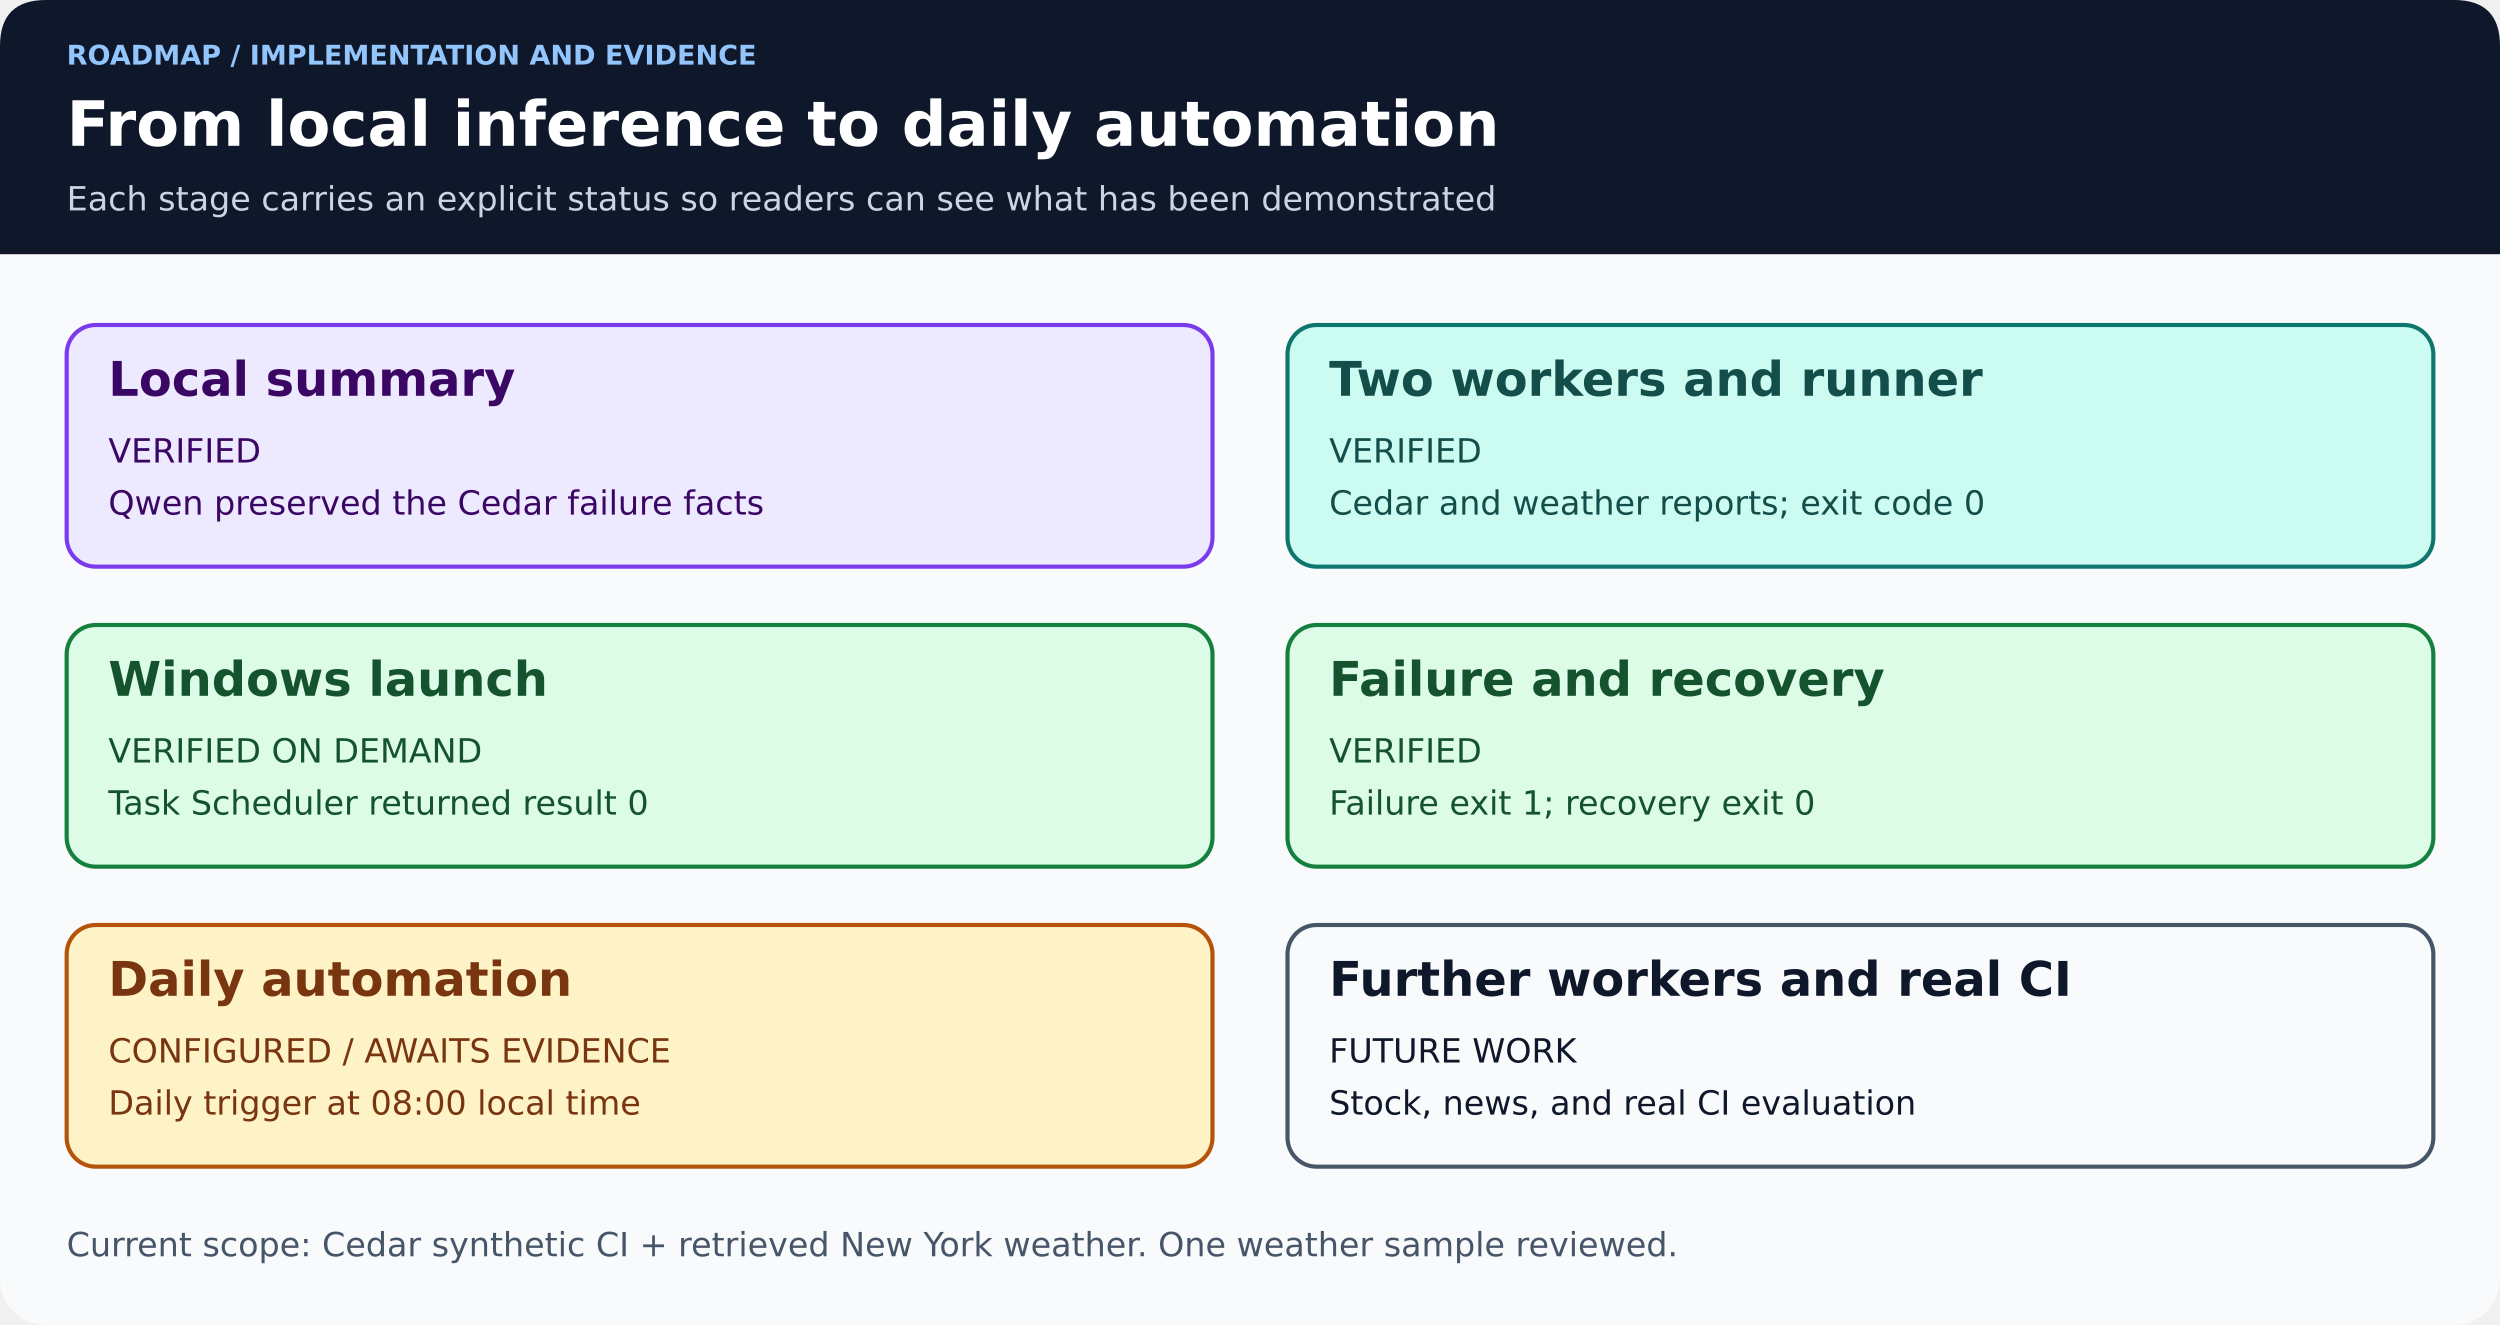
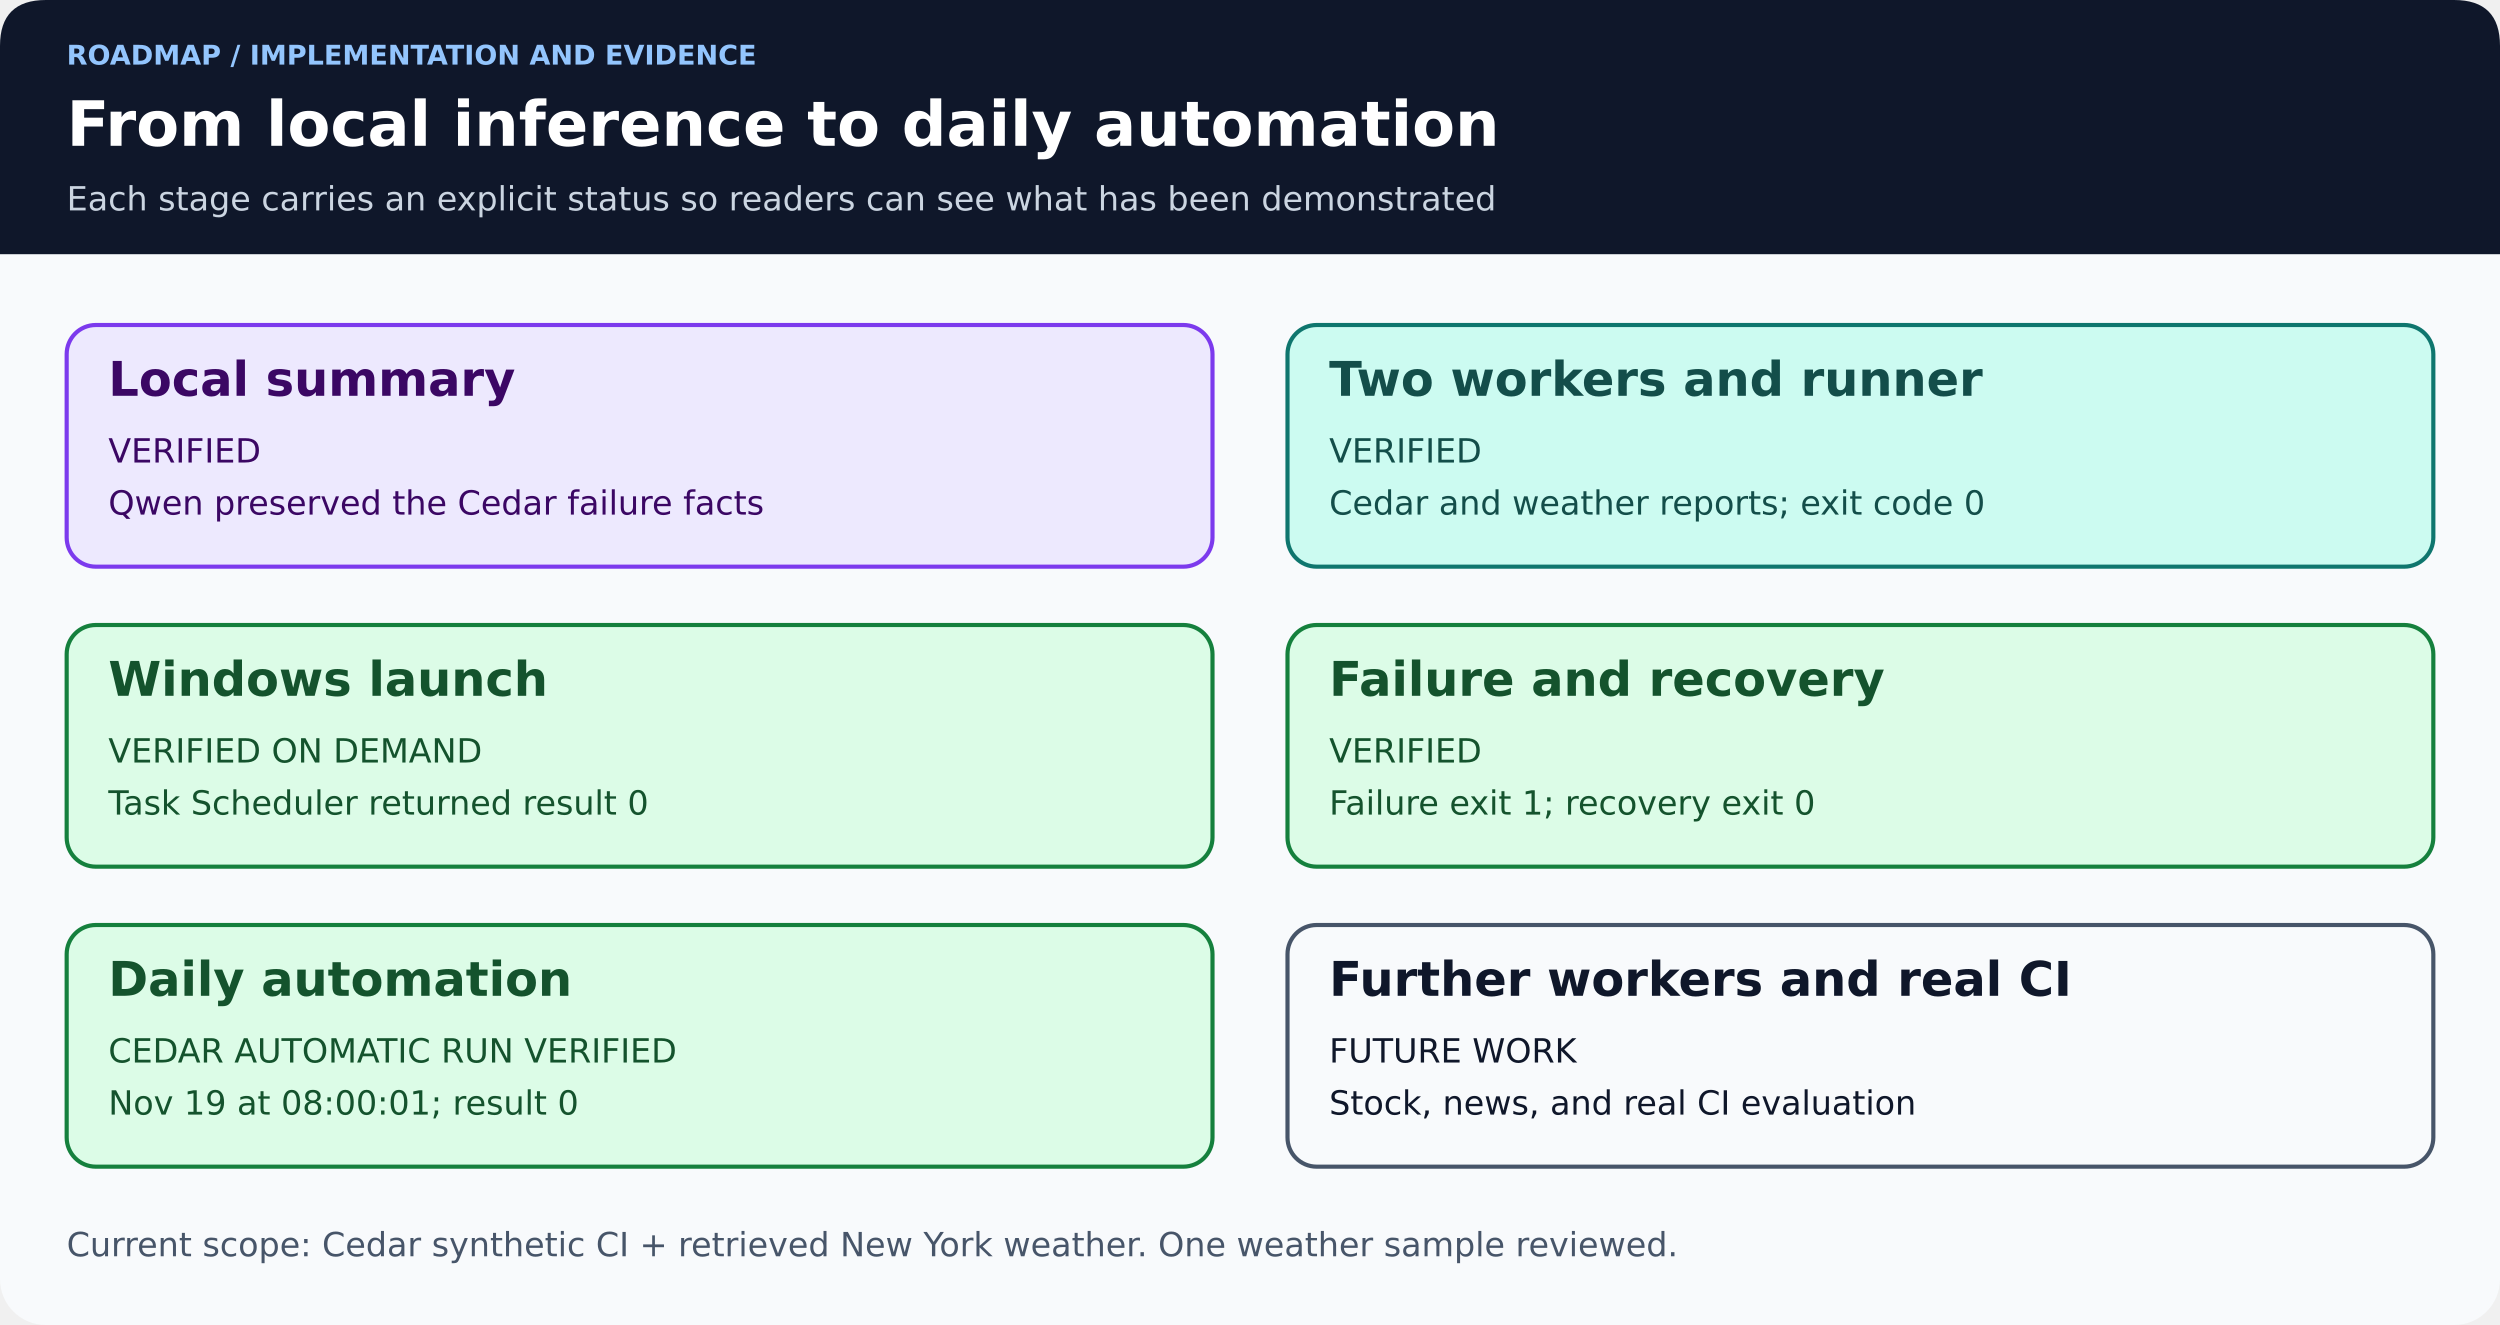
<svg xmlns="http://www.w3.org/2000/svg" width="1200" height="636" viewBox="0 0 1200 636" role="img" aria-labelledby="title desc">
  <defs>
    <marker id="arrow" markerWidth="10" markerHeight="10" refX="8" refY="3" orient="auto">
      <path d="M0,0 L0,6 L9,3 z" fill="#475569" />
    </marker>
  </defs>
  <rect width="1200" height="636" rx="22" fill="#F8FAFC" />
  <g font-family="DejaVu Sans, Arial, sans-serif">
    <path d="M22 0H1178Q1200 0 1200 22V122H0V22Q0 0 22 0" fill="#0F172A" />
    <text x="32" y="31" font-size="13" fill="#93C5FD" font-weight="700">ROADMAP / IMPLEMENTATION AND EVIDENCE</text>
    <text x="32" y="70" font-size="30" fill="#FFFFFF" font-weight="700">From local inference to daily automation</text>
    <text x="32" y="101" font-size="16" fill="#CBD5E1" font-weight="400">Each stage carries an explicit status so readers can see what has been demonstrated</text>
    <rect x="32" y="156" width="550" height="116" rx="14" fill="#EDE9FE" stroke="#7C3AED" stroke-width="2" />
    <text x="52" y="190" font-size="23" fill="#3B0764" font-weight="700">Local summary</text>
    <text x="52" y="222" font-size="16" fill="#3B0764" font-weight="400">VERIFIED</text>
    <text x="52" y="247" font-size="16" fill="#3B0764" font-weight="400">Qwen preserved the Cedar failure facts</text>
    <rect x="618" y="156" width="550" height="116" rx="14" fill="#CCFBF1" stroke="#0F766E" stroke-width="2" />
    <text x="638" y="190" font-size="23" fill="#134E4A" font-weight="700">Two workers and runner</text>
    <text x="638" y="222" font-size="16" fill="#134E4A" font-weight="400">VERIFIED</text>
    <text x="638" y="247" font-size="16" fill="#134E4A" font-weight="400">Cedar and weather reports; exit code 0</text>
    <rect x="32" y="300" width="550" height="116" rx="14" fill="#DCFCE7" stroke="#15803D" stroke-width="2" />
    <text x="52" y="334" font-size="23" fill="#14532D" font-weight="700">Windows launch</text>
    <text x="52" y="366" font-size="16" fill="#14532D" font-weight="400">VERIFIED ON DEMAND</text>
    <text x="52" y="391" font-size="16" fill="#14532D" font-weight="400">Task Scheduler returned result 0</text>
    <rect x="618" y="300" width="550" height="116" rx="14" fill="#DCFCE7" stroke="#15803D" stroke-width="2" />
    <text x="638" y="334" font-size="23" fill="#14532D" font-weight="700">Failure and recovery</text>
    <text x="638" y="366" font-size="16" fill="#14532D" font-weight="400">VERIFIED</text>
    <text x="638" y="391" font-size="16" fill="#14532D" font-weight="400">Failure exit 1; recovery exit 0</text>
-     <rect x="32" y="444" width="550" height="116" rx="14" fill="#FEF3C7" stroke="#B45309" stroke-width="2" />
-     <text x="52" y="478" font-size="23" fill="#78350F" font-weight="700">Daily automation</text>
-     <text x="52" y="510" font-size="16" fill="#78350F" font-weight="400">CONFIGURED / AWAITS EVIDENCE</text>
-     <text x="52" y="535" font-size="16" fill="#78350F" font-weight="400">Daily trigger at 08:00 local time</text>
+     <rect x="32" y="444" width="550" height="116" rx="14" fill="#DCFCE7" stroke="#15803D" stroke-width="2" />
+     <text x="52" y="478" font-size="23" fill="#14532D" font-weight="700">Daily automation</text>
+     <text x="52" y="510" font-size="16" fill="#14532D" font-weight="400">CEDAR AUTOMATIC RUN VERIFIED</text>
+     <text x="52" y="535" font-size="16" fill="#14532D" font-weight="400">Nov 19 at 08:00:01; result 0</text>
    <rect x="618" y="444" width="550" height="116" rx="14" fill="#F8FAFC" stroke="#475569" stroke-width="2" />
    <text x="638" y="478" font-size="23" fill="#0F172A" font-weight="700">Further workers and real CI</text>
    <text x="638" y="510" font-size="16" fill="#0F172A" font-weight="400">FUTURE WORK</text>
    <text x="638" y="535" font-size="16" fill="#0F172A" font-weight="400">Stock, news, and real CI evaluation</text>
    <text x="32" y="603" font-size="16" fill="#475569" font-weight="400">Current scope: Cedar synthetic CI + retrieved New York weather. One weather sample reviewed.</text>
  </g>
</svg>
